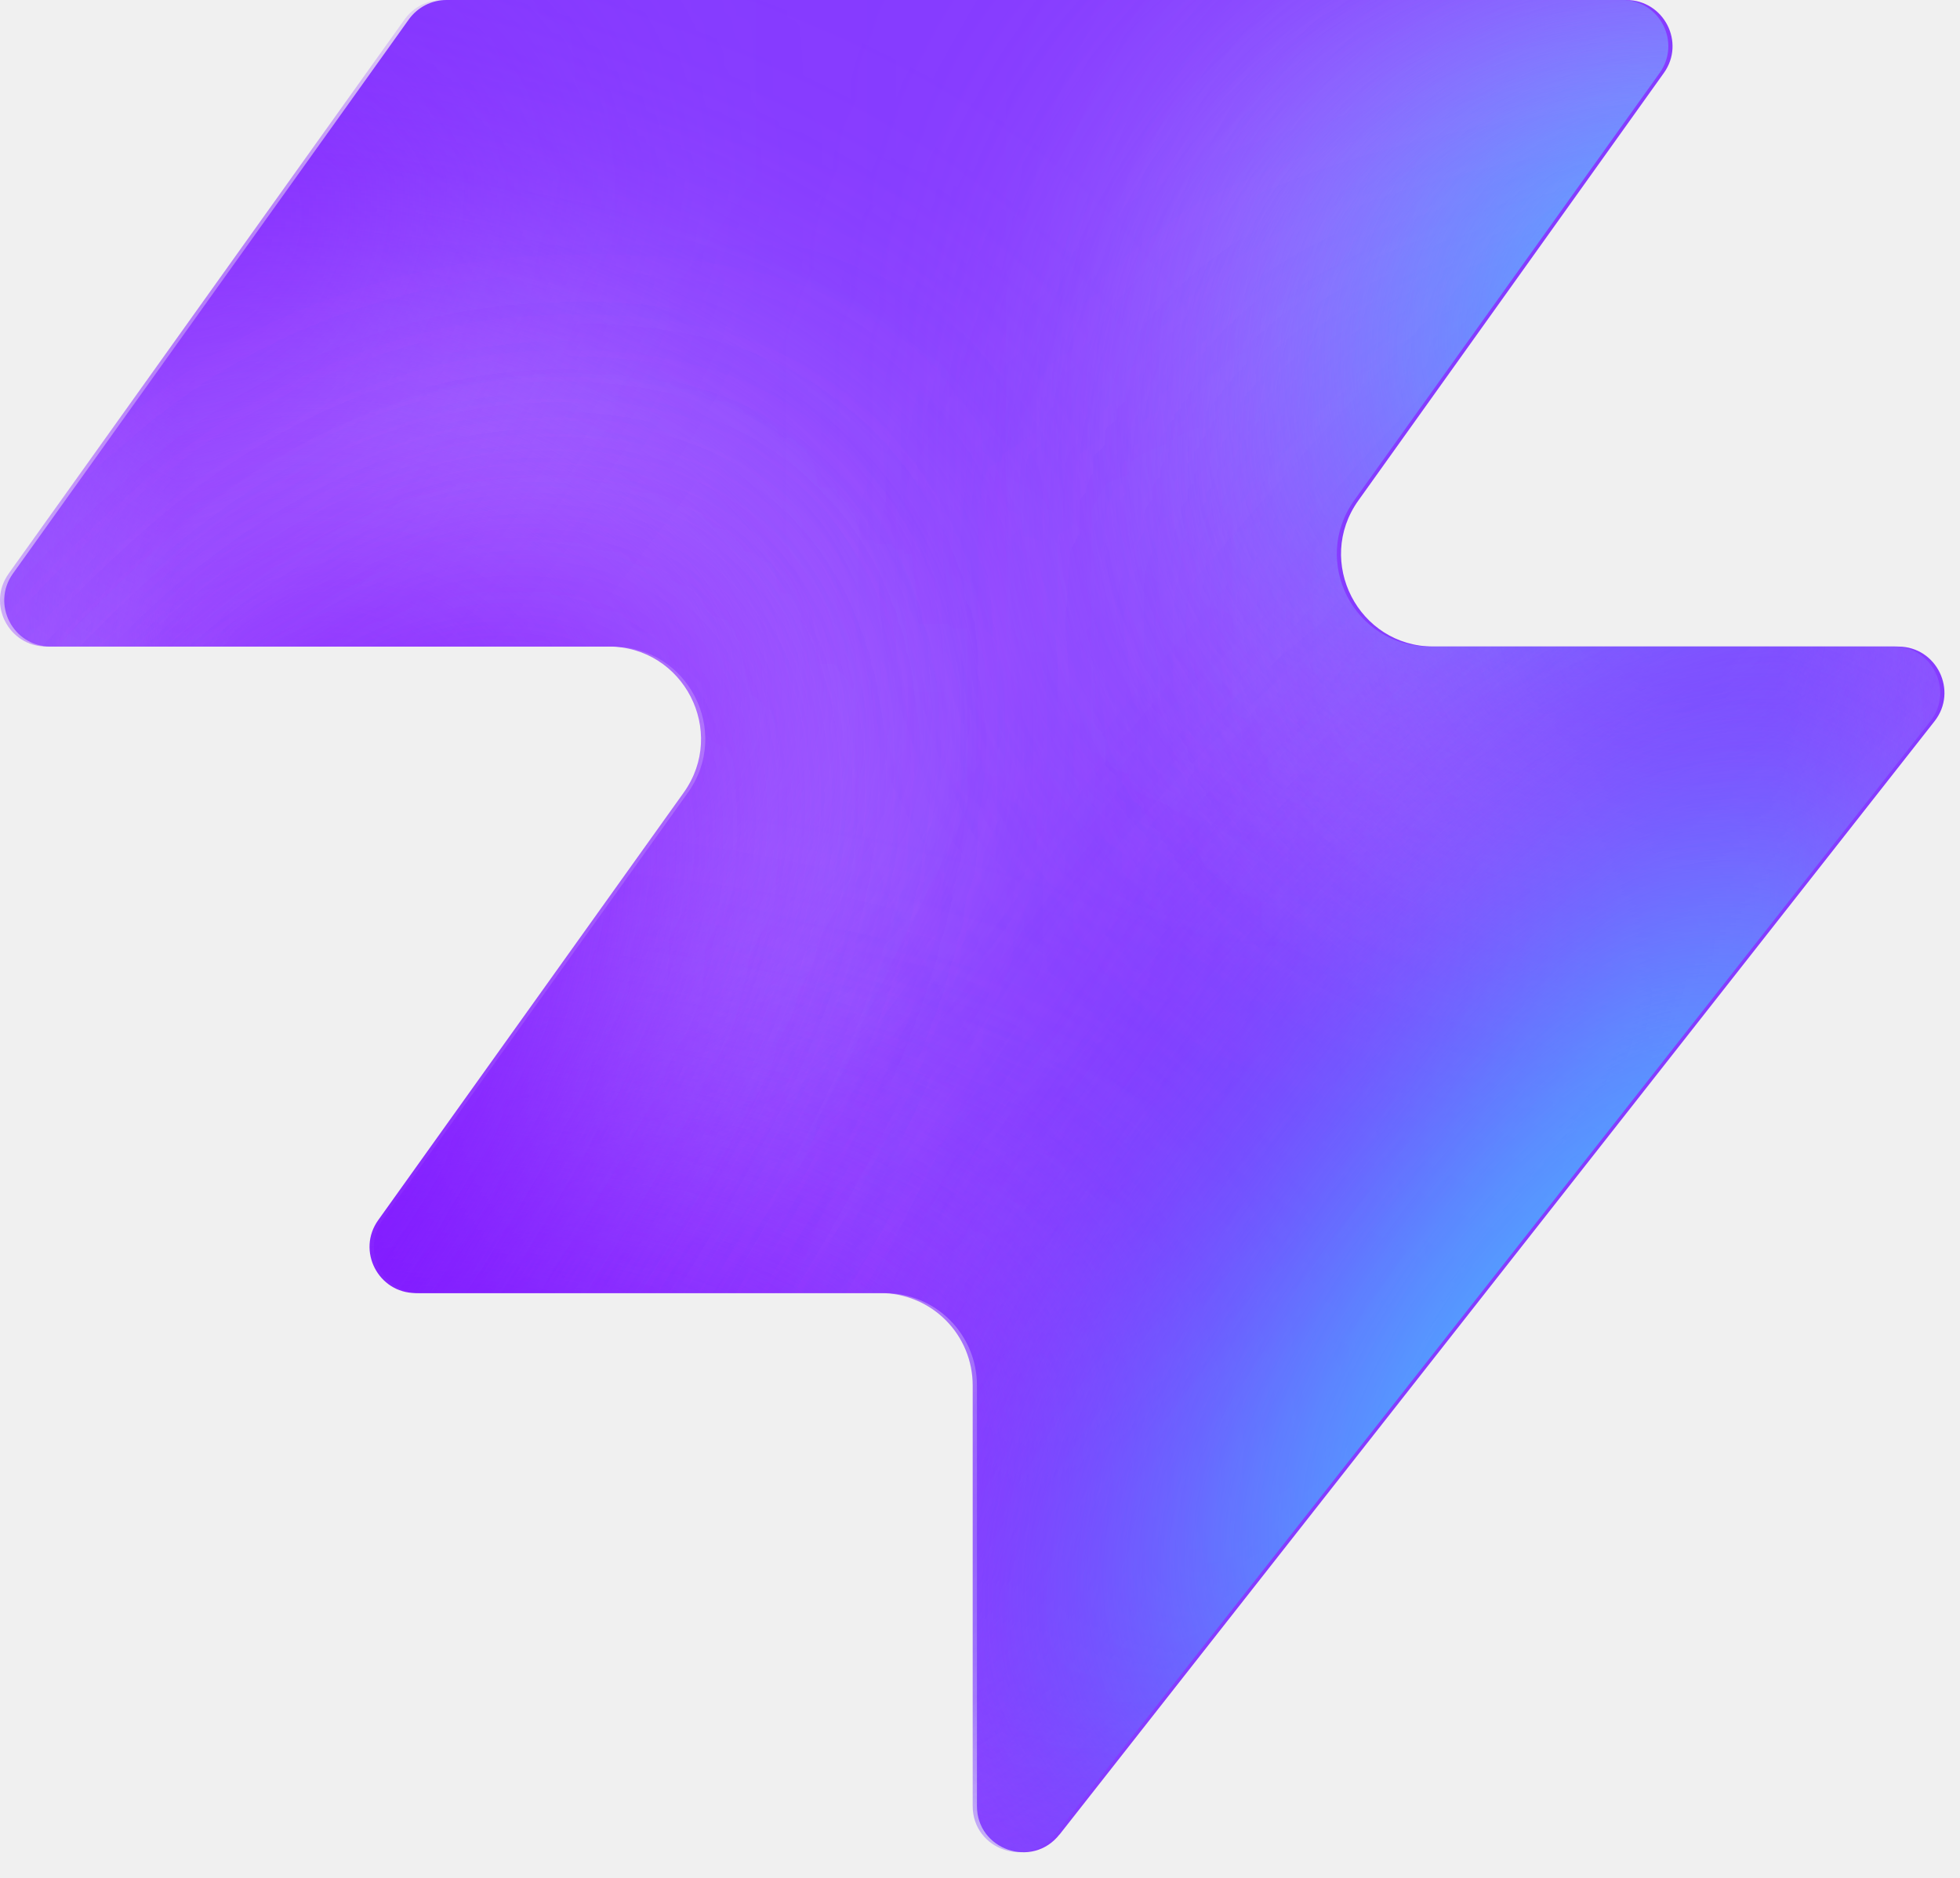
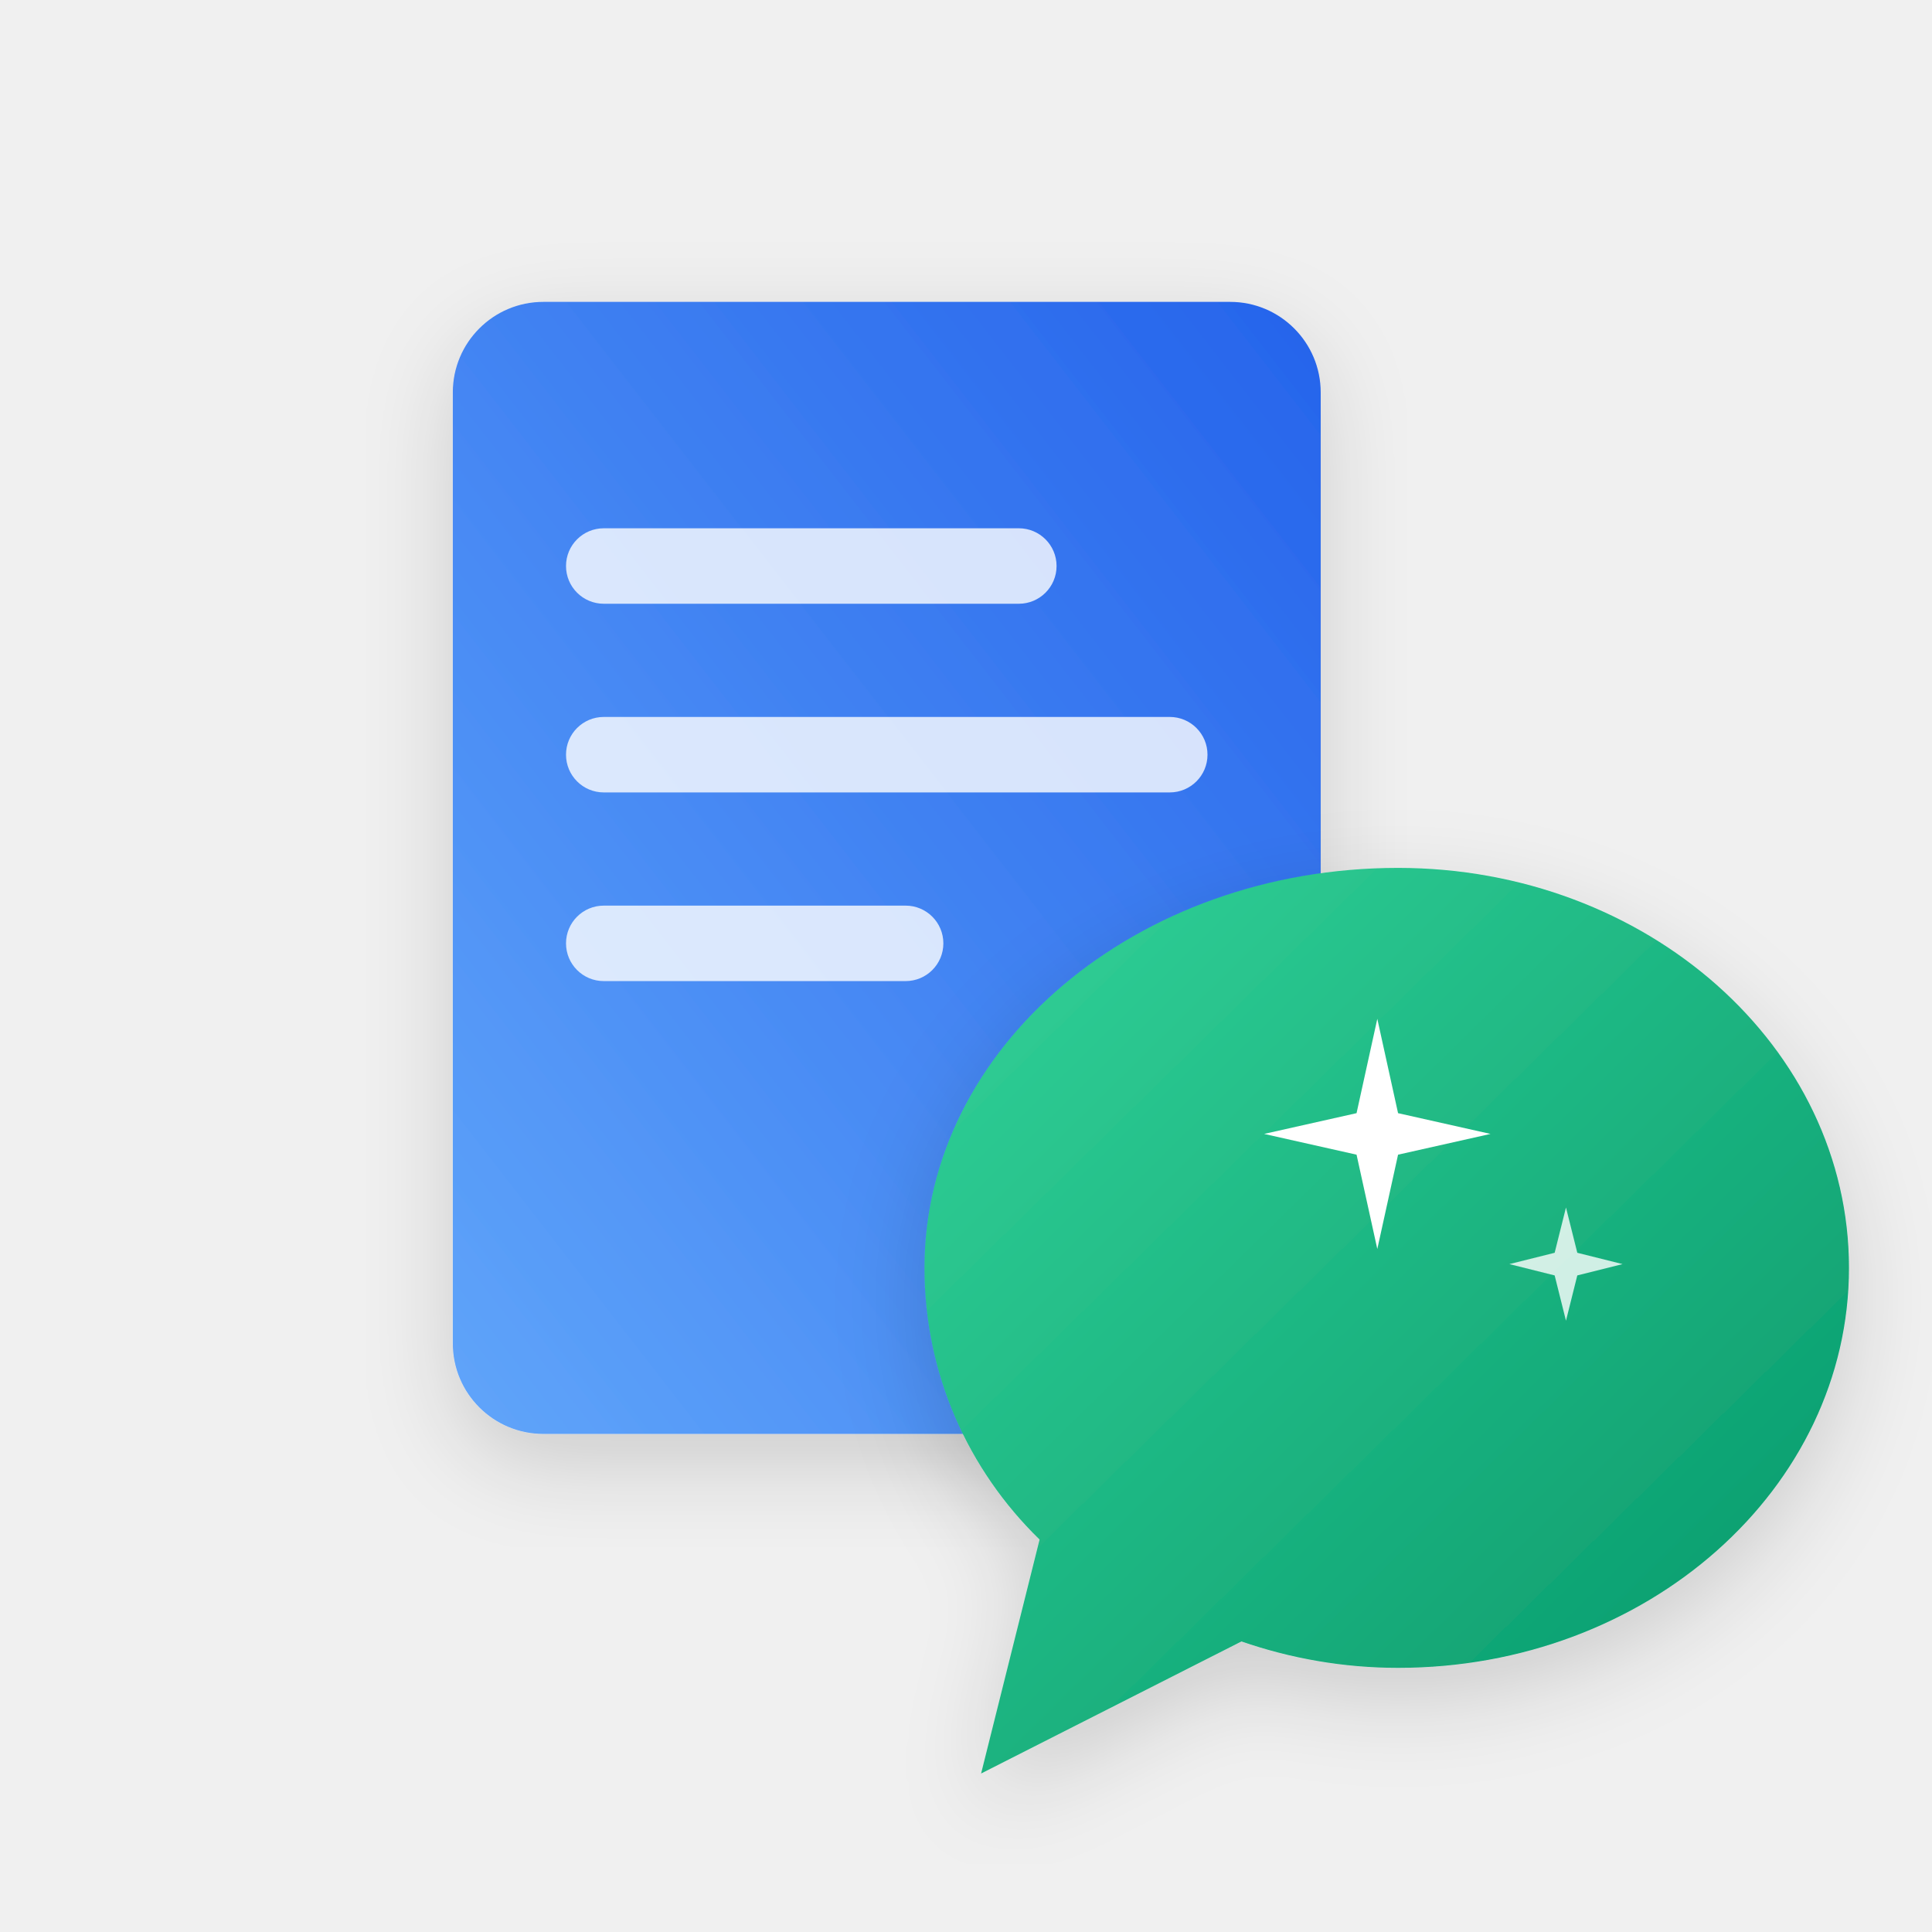
- <svg xmlns="http://www.w3.org/2000/svg" width="48" height="46" fill="none" viewBox="0 0 48 46">
-   <path fill="#863bff" d="M25.946 44.938c-.664.845-2.021.375-2.021-.698V33.937a2.26 2.26 0 0 0-2.262-2.262H10.287c-.92 0-1.456-1.04-.92-1.788l7.48-10.471c1.07-1.497 0-3.578-1.842-3.578H1.237c-.92 0-1.456-1.04-.92-1.788L10.013.474c.214-.297.556-.474.92-.474h28.894c.92 0 1.456 1.04.92 1.788l-7.48 10.471c-1.07 1.498 0 3.579 1.842 3.579h11.377c.943 0 1.473 1.088.89 1.83L25.947 44.94z" style="fill:#863bff;fill:color(display-p3 .525 .23 1);fill-opacity:1" />
-   <mask id="a" width="48" height="46" x="0" y="0" maskUnits="userSpaceOnUse" style="mask-type:alpha">
-     <path fill="#000" d="M25.842 44.938c-.664.844-2.021.375-2.021-.698V33.937a2.26 2.26 0 0 0-2.262-2.262H10.183c-.92 0-1.456-1.04-.92-1.788l7.48-10.471c1.07-1.498 0-3.579-1.842-3.579H1.133c-.92 0-1.456-1.04-.92-1.787L9.91.473c.214-.297.556-.474.92-.474h28.894c.92 0 1.456 1.04.92 1.788l-7.48 10.471c-1.07 1.498 0 3.578 1.842 3.578h11.377c.943 0 1.473 1.088.89 1.832L25.843 44.94z" style="fill:#000;fill-opacity:1" />
-   </mask>
-   <g mask="url(#a)">
-     <g filter="url(#b)">
-       <ellipse cx="5.508" cy="14.704" fill="#ede6ff" rx="5.508" ry="14.704" style="fill:#ede6ff;fill:color(display-p3 .927 .903 1);fill-opacity:1" transform="matrix(.00324 1 1 -.00324 -4.47 31.516)" />
-     </g>
-     <g filter="url(#c)">
-       <ellipse cx="10.399" cy="29.851" fill="#ede6ff" rx="10.399" ry="29.851" style="fill:#ede6ff;fill:color(display-p3 .927 .903 1);fill-opacity:1" transform="matrix(.00324 1 1 -.00324 -39.328 7.883)" />
-     </g>
-     <g filter="url(#d)">
-       <ellipse cx="5.508" cy="30.487" fill="#7e14ff" rx="5.508" ry="30.487" style="fill:#7e14ff;fill:color(display-p3 .492 .077 1);fill-opacity:1" transform="rotate(89.814 -25.913 -14.639)scale(1 -1)" />
-     </g>
-     <g filter="url(#e)">
-       <ellipse cx="5.508" cy="30.599" fill="#7e14ff" rx="5.508" ry="30.599" style="fill:#7e14ff;fill:color(display-p3 .492 .077 1);fill-opacity:1" transform="rotate(89.814 -32.644 -3.334)scale(1 -1)" />
-     </g>
-     <g filter="url(#f)">
-       <ellipse cx="5.508" cy="30.599" fill="#7e14ff" rx="5.508" ry="30.599" style="fill:#7e14ff;fill:color(display-p3 .492 .077 1);fill-opacity:1" transform="matrix(.00324 1 1 -.00324 -34.34 30.47)" />
-     </g>
-     <g filter="url(#g)">
-       <ellipse cx="14.072" cy="22.078" fill="#ede6ff" rx="14.072" ry="22.078" style="fill:#ede6ff;fill:color(display-p3 .927 .903 1);fill-opacity:1" transform="rotate(93.35 24.506 48.493)scale(-1 1)" />
-     </g>
-     <g filter="url(#h)">
-       <ellipse cx="3.47" cy="21.501" fill="#7e14ff" rx="3.47" ry="21.501" style="fill:#7e14ff;fill:color(display-p3 .492 .077 1);fill-opacity:1" transform="rotate(89.009 28.708 47.59)scale(-1 1)" />
-     </g>
-     <g filter="url(#i)">
-       <ellipse cx="3.47" cy="21.501" fill="#7e14ff" rx="3.47" ry="21.501" style="fill:#7e14ff;fill:color(display-p3 .492 .077 1);fill-opacity:1" transform="rotate(89.009 28.708 47.59)scale(-1 1)" />
-     </g>
-     <g filter="url(#j)">
-       <ellipse cx=".387" cy="8.972" fill="#7e14ff" rx="4.407" ry="29.108" style="fill:#7e14ff;fill:color(display-p3 .492 .077 1);fill-opacity:1" transform="rotate(39.51 .387 8.972)" />
-     </g>
-     <g filter="url(#k)">
-       <ellipse cx="47.523" cy="-6.092" fill="#7e14ff" rx="4.407" ry="29.108" style="fill:#7e14ff;fill:color(display-p3 .492 .077 1);fill-opacity:1" transform="rotate(37.892 47.523 -6.092)" />
-     </g>
-     <g filter="url(#l)">
-       <ellipse cx="41.412" cy="6.333" fill="#47bfff" rx="5.971" ry="9.665" style="fill:#47bfff;fill:color(display-p3 .28 .748 1);fill-opacity:1" transform="rotate(37.892 41.412 6.333)" />
-     </g>
-     <g filter="url(#m)">
-       <ellipse cx="-1.879" cy="38.332" fill="#7e14ff" rx="4.407" ry="29.108" style="fill:#7e14ff;fill:color(display-p3 .492 .077 1);fill-opacity:1" transform="rotate(37.892 -1.88 38.332)" />
-     </g>
-     <g filter="url(#n)">
-       <ellipse cx="-1.879" cy="38.332" fill="#7e14ff" rx="4.407" ry="29.108" style="fill:#7e14ff;fill:color(display-p3 .492 .077 1);fill-opacity:1" transform="rotate(37.892 -1.88 38.332)" />
-     </g>
-     <g filter="url(#o)">
-       <ellipse cx="35.651" cy="29.907" fill="#7e14ff" rx="4.407" ry="29.108" style="fill:#7e14ff;fill:color(display-p3 .492 .077 1);fill-opacity:1" transform="rotate(37.892 35.651 29.907)" />
-     </g>
-     <g filter="url(#p)">
-       <ellipse cx="38.418" cy="32.4" fill="#47bfff" rx="5.971" ry="15.297" style="fill:#47bfff;fill:color(display-p3 .28 .748 1);fill-opacity:1" transform="rotate(37.892 38.418 32.4)" />
-     </g>
-   </g>
+ <svg xmlns="http://www.w3.org/2000/svg" viewBox="0 0 512 512">
  <defs>
-     <filter id="b" width="60.045" height="41.654" x="-19.77" y="16.149" color-interpolation-filters="sRGB" filterUnits="userSpaceOnUse">
-       <feFlood flood-opacity="0" result="BackgroundImageFix" />
-       <feBlend in="SourceGraphic" in2="BackgroundImageFix" result="shape" />
-       <feGaussianBlur result="effect1_foregroundBlur_2002_17158" stdDeviation="7.659" />
-     </filter>
-     <filter id="c" width="90.34" height="51.437" x="-54.613" y="-7.533" color-interpolation-filters="sRGB" filterUnits="userSpaceOnUse">
-       <feFlood flood-opacity="0" result="BackgroundImageFix" />
-       <feBlend in="SourceGraphic" in2="BackgroundImageFix" result="shape" />
-       <feGaussianBlur result="effect1_foregroundBlur_2002_17158" stdDeviation="7.659" />
-     </filter>
-     <filter id="d" width="79.355" height="29.4" x="-49.64" y="2.03" color-interpolation-filters="sRGB" filterUnits="userSpaceOnUse">
-       <feFlood flood-opacity="0" result="BackgroundImageFix" />
-       <feBlend in="SourceGraphic" in2="BackgroundImageFix" result="shape" />
-       <feGaussianBlur result="effect1_foregroundBlur_2002_17158" stdDeviation="4.596" />
-     </filter>
-     <filter id="e" width="79.579" height="29.4" x="-45.045" y="20.029" color-interpolation-filters="sRGB" filterUnits="userSpaceOnUse">
-       <feFlood flood-opacity="0" result="BackgroundImageFix" />
-       <feBlend in="SourceGraphic" in2="BackgroundImageFix" result="shape" />
-       <feGaussianBlur result="effect1_foregroundBlur_2002_17158" stdDeviation="4.596" />
-     </filter>
-     <filter id="f" width="79.579" height="29.4" x="-43.513" y="21.178" color-interpolation-filters="sRGB" filterUnits="userSpaceOnUse">
-       <feFlood flood-opacity="0" result="BackgroundImageFix" />
-       <feBlend in="SourceGraphic" in2="BackgroundImageFix" result="shape" />
-       <feGaussianBlur result="effect1_foregroundBlur_2002_17158" stdDeviation="4.596" />
-     </filter>
-     <filter id="g" width="74.749" height="58.852" x="15.756" y="-17.901" color-interpolation-filters="sRGB" filterUnits="userSpaceOnUse">
-       <feFlood flood-opacity="0" result="BackgroundImageFix" />
-       <feBlend in="SourceGraphic" in2="BackgroundImageFix" result="shape" />
-       <feGaussianBlur result="effect1_foregroundBlur_2002_17158" stdDeviation="7.659" />
-     </filter>
-     <filter id="h" width="61.377" height="25.362" x="23.548" y="2.284" color-interpolation-filters="sRGB" filterUnits="userSpaceOnUse">
-       <feFlood flood-opacity="0" result="BackgroundImageFix" />
-       <feBlend in="SourceGraphic" in2="BackgroundImageFix" result="shape" />
-       <feGaussianBlur result="effect1_foregroundBlur_2002_17158" stdDeviation="4.596" />
-     </filter>
-     <filter id="i" width="61.377" height="25.362" x="23.548" y="2.284" color-interpolation-filters="sRGB" filterUnits="userSpaceOnUse">
-       <feFlood flood-opacity="0" result="BackgroundImageFix" />
-       <feBlend in="SourceGraphic" in2="BackgroundImageFix" result="shape" />
-       <feGaussianBlur result="effect1_foregroundBlur_2002_17158" stdDeviation="4.596" />
-     </filter>
-     <filter id="j" width="56.045" height="63.649" x="-27.636" y="-22.853" color-interpolation-filters="sRGB" filterUnits="userSpaceOnUse">
-       <feFlood flood-opacity="0" result="BackgroundImageFix" />
-       <feBlend in="SourceGraphic" in2="BackgroundImageFix" result="shape" />
-       <feGaussianBlur result="effect1_foregroundBlur_2002_17158" stdDeviation="4.596" />
-     </filter>
-     <filter id="k" width="54.814" height="64.646" x="20.116" y="-38.415" color-interpolation-filters="sRGB" filterUnits="userSpaceOnUse">
-       <feFlood flood-opacity="0" result="BackgroundImageFix" />
-       <feBlend in="SourceGraphic" in2="BackgroundImageFix" result="shape" />
-       <feGaussianBlur result="effect1_foregroundBlur_2002_17158" stdDeviation="4.596" />
-     </filter>
-     <filter id="l" width="33.541" height="35.313" x="24.641" y="-11.323" color-interpolation-filters="sRGB" filterUnits="userSpaceOnUse">
-       <feFlood flood-opacity="0" result="BackgroundImageFix" />
-       <feBlend in="SourceGraphic" in2="BackgroundImageFix" result="shape" />
-       <feGaussianBlur result="effect1_foregroundBlur_2002_17158" stdDeviation="4.596" />
-     </filter>
-     <filter id="m" width="54.814" height="64.646" x="-29.286" y="6.009" color-interpolation-filters="sRGB" filterUnits="userSpaceOnUse">
-       <feFlood flood-opacity="0" result="BackgroundImageFix" />
-       <feBlend in="SourceGraphic" in2="BackgroundImageFix" result="shape" />
-       <feGaussianBlur result="effect1_foregroundBlur_2002_17158" stdDeviation="4.596" />
-     </filter>
-     <filter id="n" width="54.814" height="64.646" x="-29.286" y="6.009" color-interpolation-filters="sRGB" filterUnits="userSpaceOnUse">
-       <feFlood flood-opacity="0" result="BackgroundImageFix" />
-       <feBlend in="SourceGraphic" in2="BackgroundImageFix" result="shape" />
-       <feGaussianBlur result="effect1_foregroundBlur_2002_17158" stdDeviation="4.596" />
-     </filter>
-     <filter id="o" width="54.814" height="64.646" x="8.244" y="-2.416" color-interpolation-filters="sRGB" filterUnits="userSpaceOnUse">
-       <feFlood flood-opacity="0" result="BackgroundImageFix" />
-       <feBlend in="SourceGraphic" in2="BackgroundImageFix" result="shape" />
-       <feGaussianBlur result="effect1_foregroundBlur_2002_17158" stdDeviation="4.596" />
-     </filter>
-     <filter id="p" width="39.409" height="43.623" x="18.713" y="10.588" color-interpolation-filters="sRGB" filterUnits="userSpaceOnUse">
-       <feFlood flood-opacity="0" result="BackgroundImageFix" />
-       <feBlend in="SourceGraphic" in2="BackgroundImageFix" result="shape" />
-       <feGaussianBlur result="effect1_foregroundBlur_2002_17158" stdDeviation="4.596" />
+     <linearGradient id="grad1" x1="0%" y1="0%" x2="100%" y2="100%">
+       <stop offset="0%" stop-color="#34D399" />
+       <stop offset="100%" stop-color="#059669" />
+     </linearGradient>
+     <linearGradient id="grad2" x1="0%" y1="100%" x2="100%" y2="0%">
+       <stop offset="0%" stop-color="#60A5FA" />
+       <stop offset="100%" stop-color="#2563EB" />
+     </linearGradient>
+     <filter id="shadow" x="-10%" y="-10%" width="120%" height="120%">
+       <feDropShadow dx="0" dy="8" stdDeviation="12" flood-opacity="0.15" />
    </filter>
  </defs>
+   <rect x="120" y="80" width="230" height="300" rx="24" fill="url(#grad2)" filter="url(#shadow)" />
+   <rect x="150" y="140" width="130" height="20" rx="10" fill="#FFFFFF" opacity="0.8" />
+   <rect x="150" y="190" width="170" height="20" rx="10" fill="#FFFFFF" opacity="0.8" />
+   <rect x="150" y="240" width="100" height="20" rx="10" fill="#FFFFFF" opacity="0.8" />
+   <path d="M370.5,230 C436.5,230 490,277.5 490,336 C490,394.5 436.5,442 370.5,442 C356,442 342,439.5 329,435 L260,470 L275.5,408 C256.5,389.5 245,364 245,336 C245,277.5 301.2,230 370.5,230 Z" fill="url(#grad1)" filter="url(#shadow)" />
+   <path d="M365,270 L370.5,295 L395,300.5 L370.5,306 L365,331 L359.5,306 L335,300.5 L359.5,295 Z" fill="#FFFFFF" />
+   <path d="M415,320 L418,332 L430,335 L418,338 L415,350 L412,338 L400,335 L412,332 Z" fill="#FFFFFF" opacity="0.8" />
</svg>
